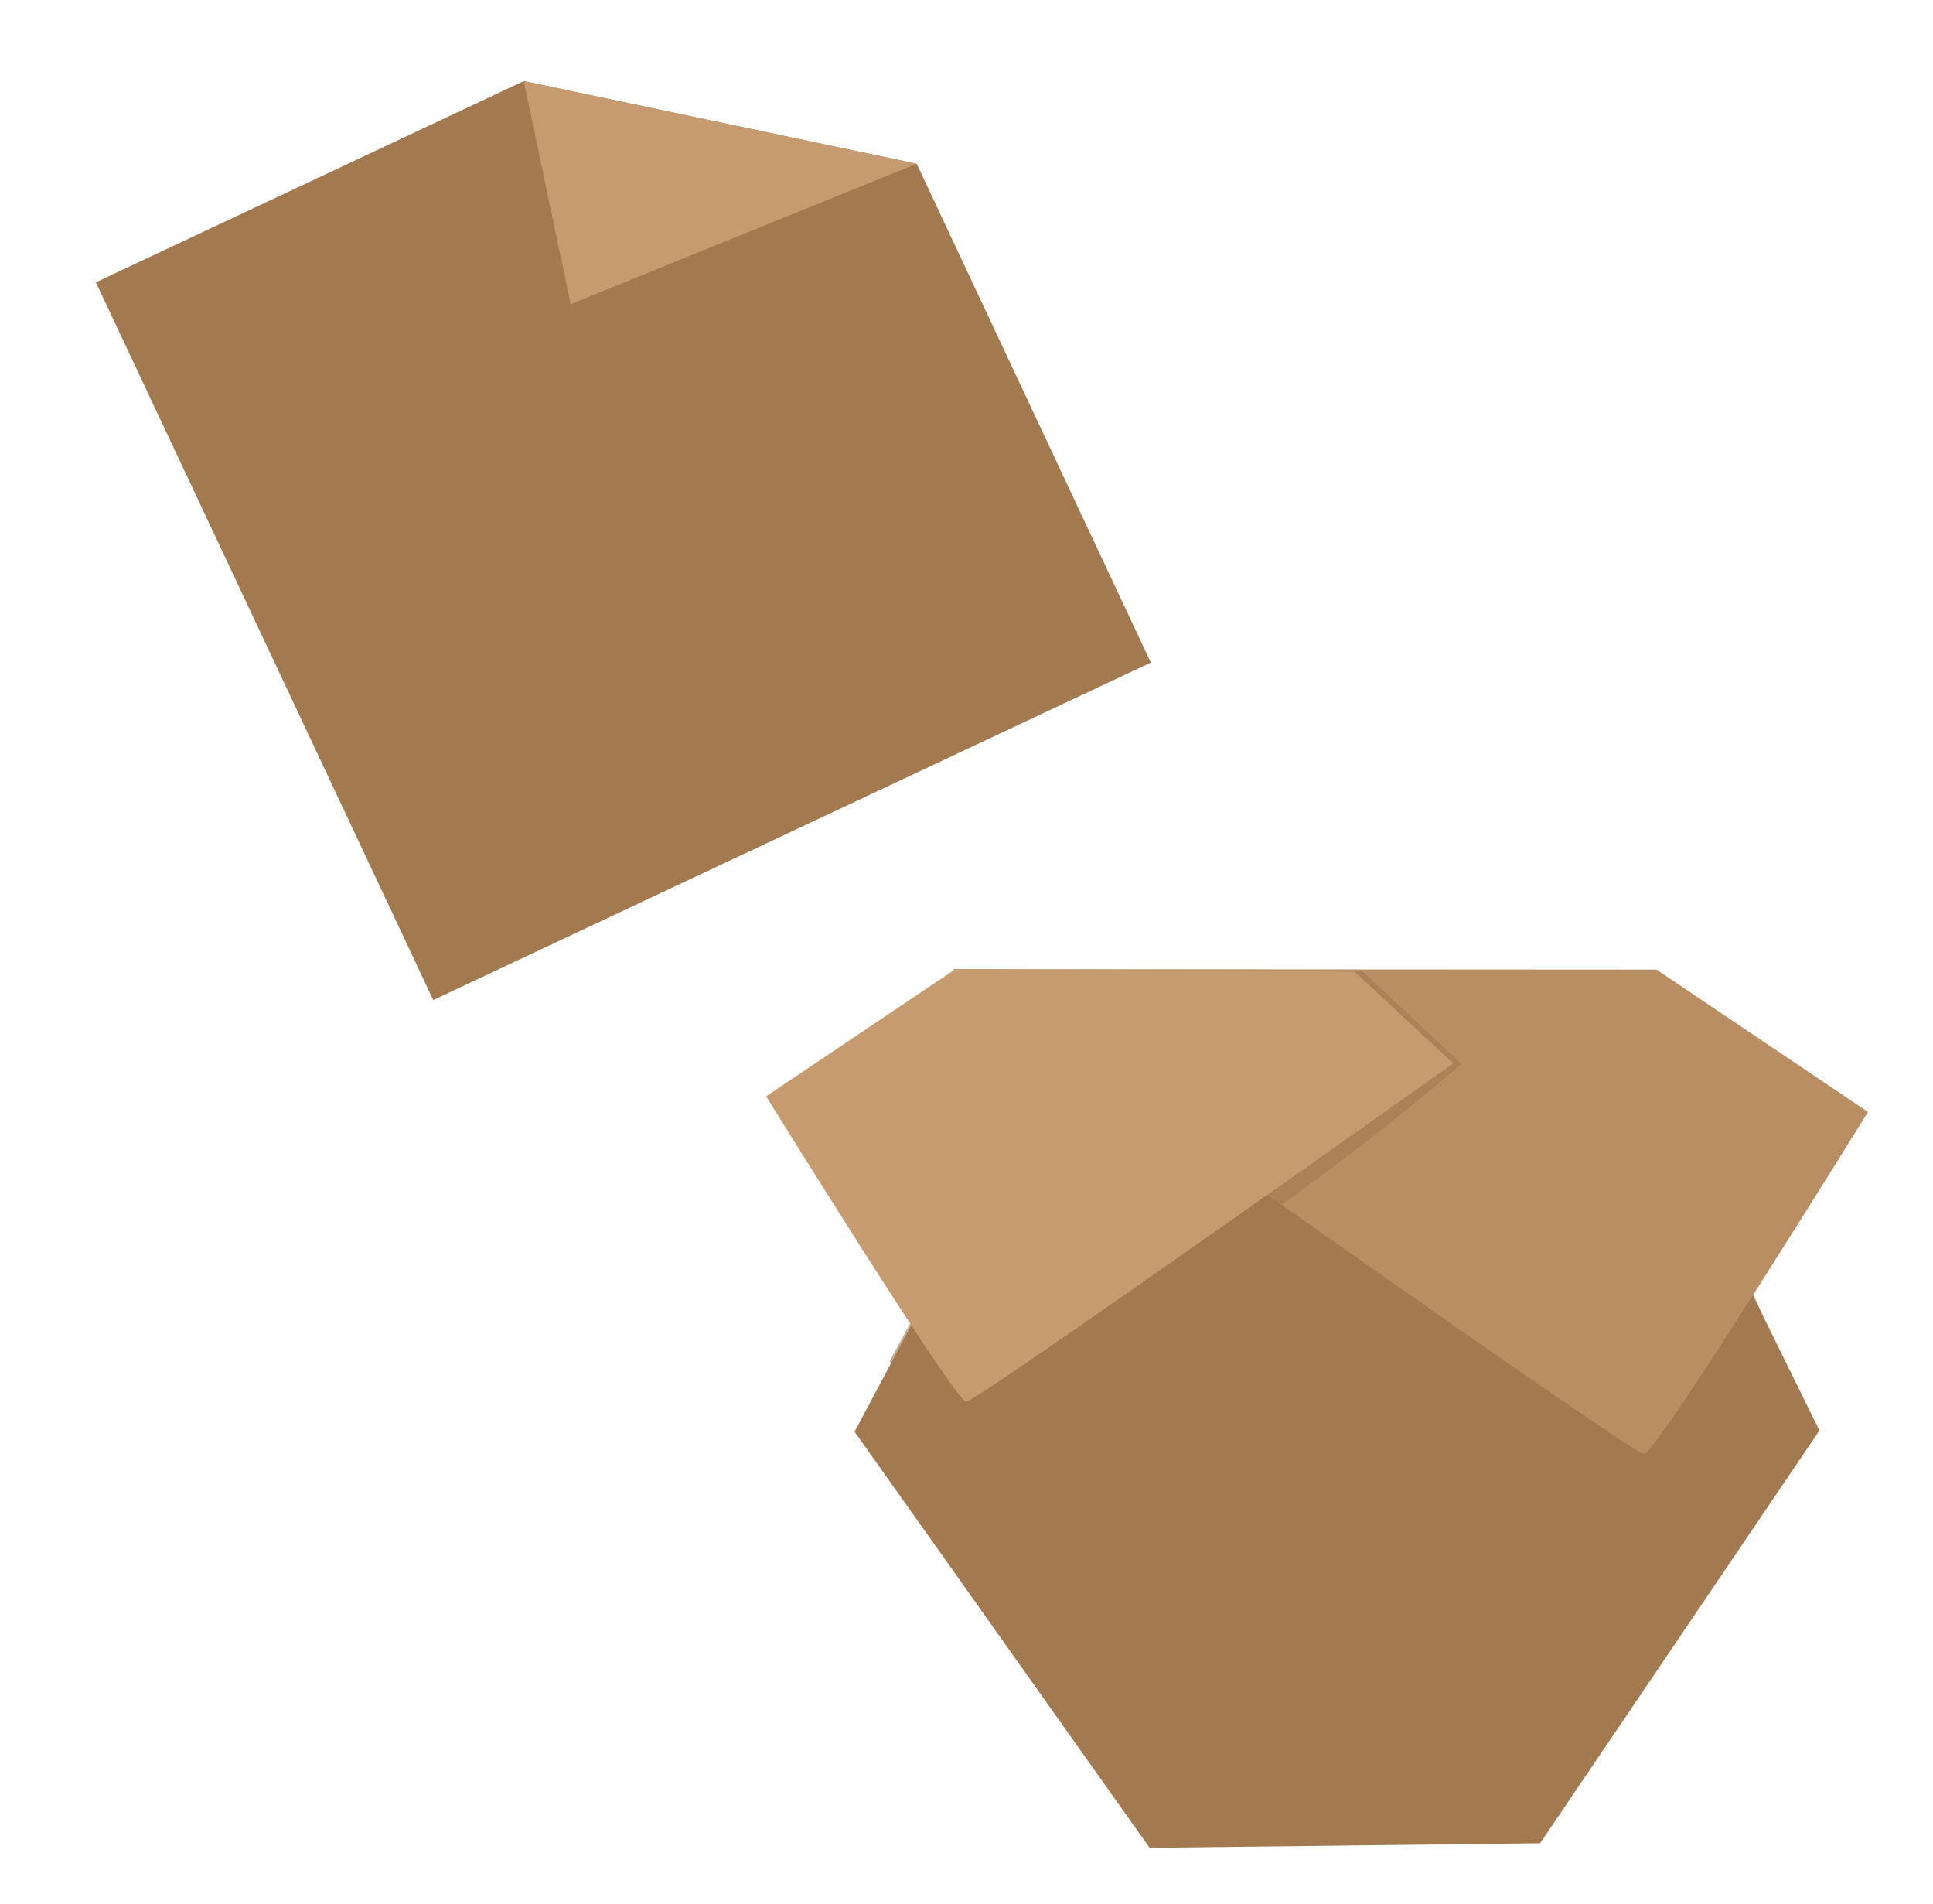
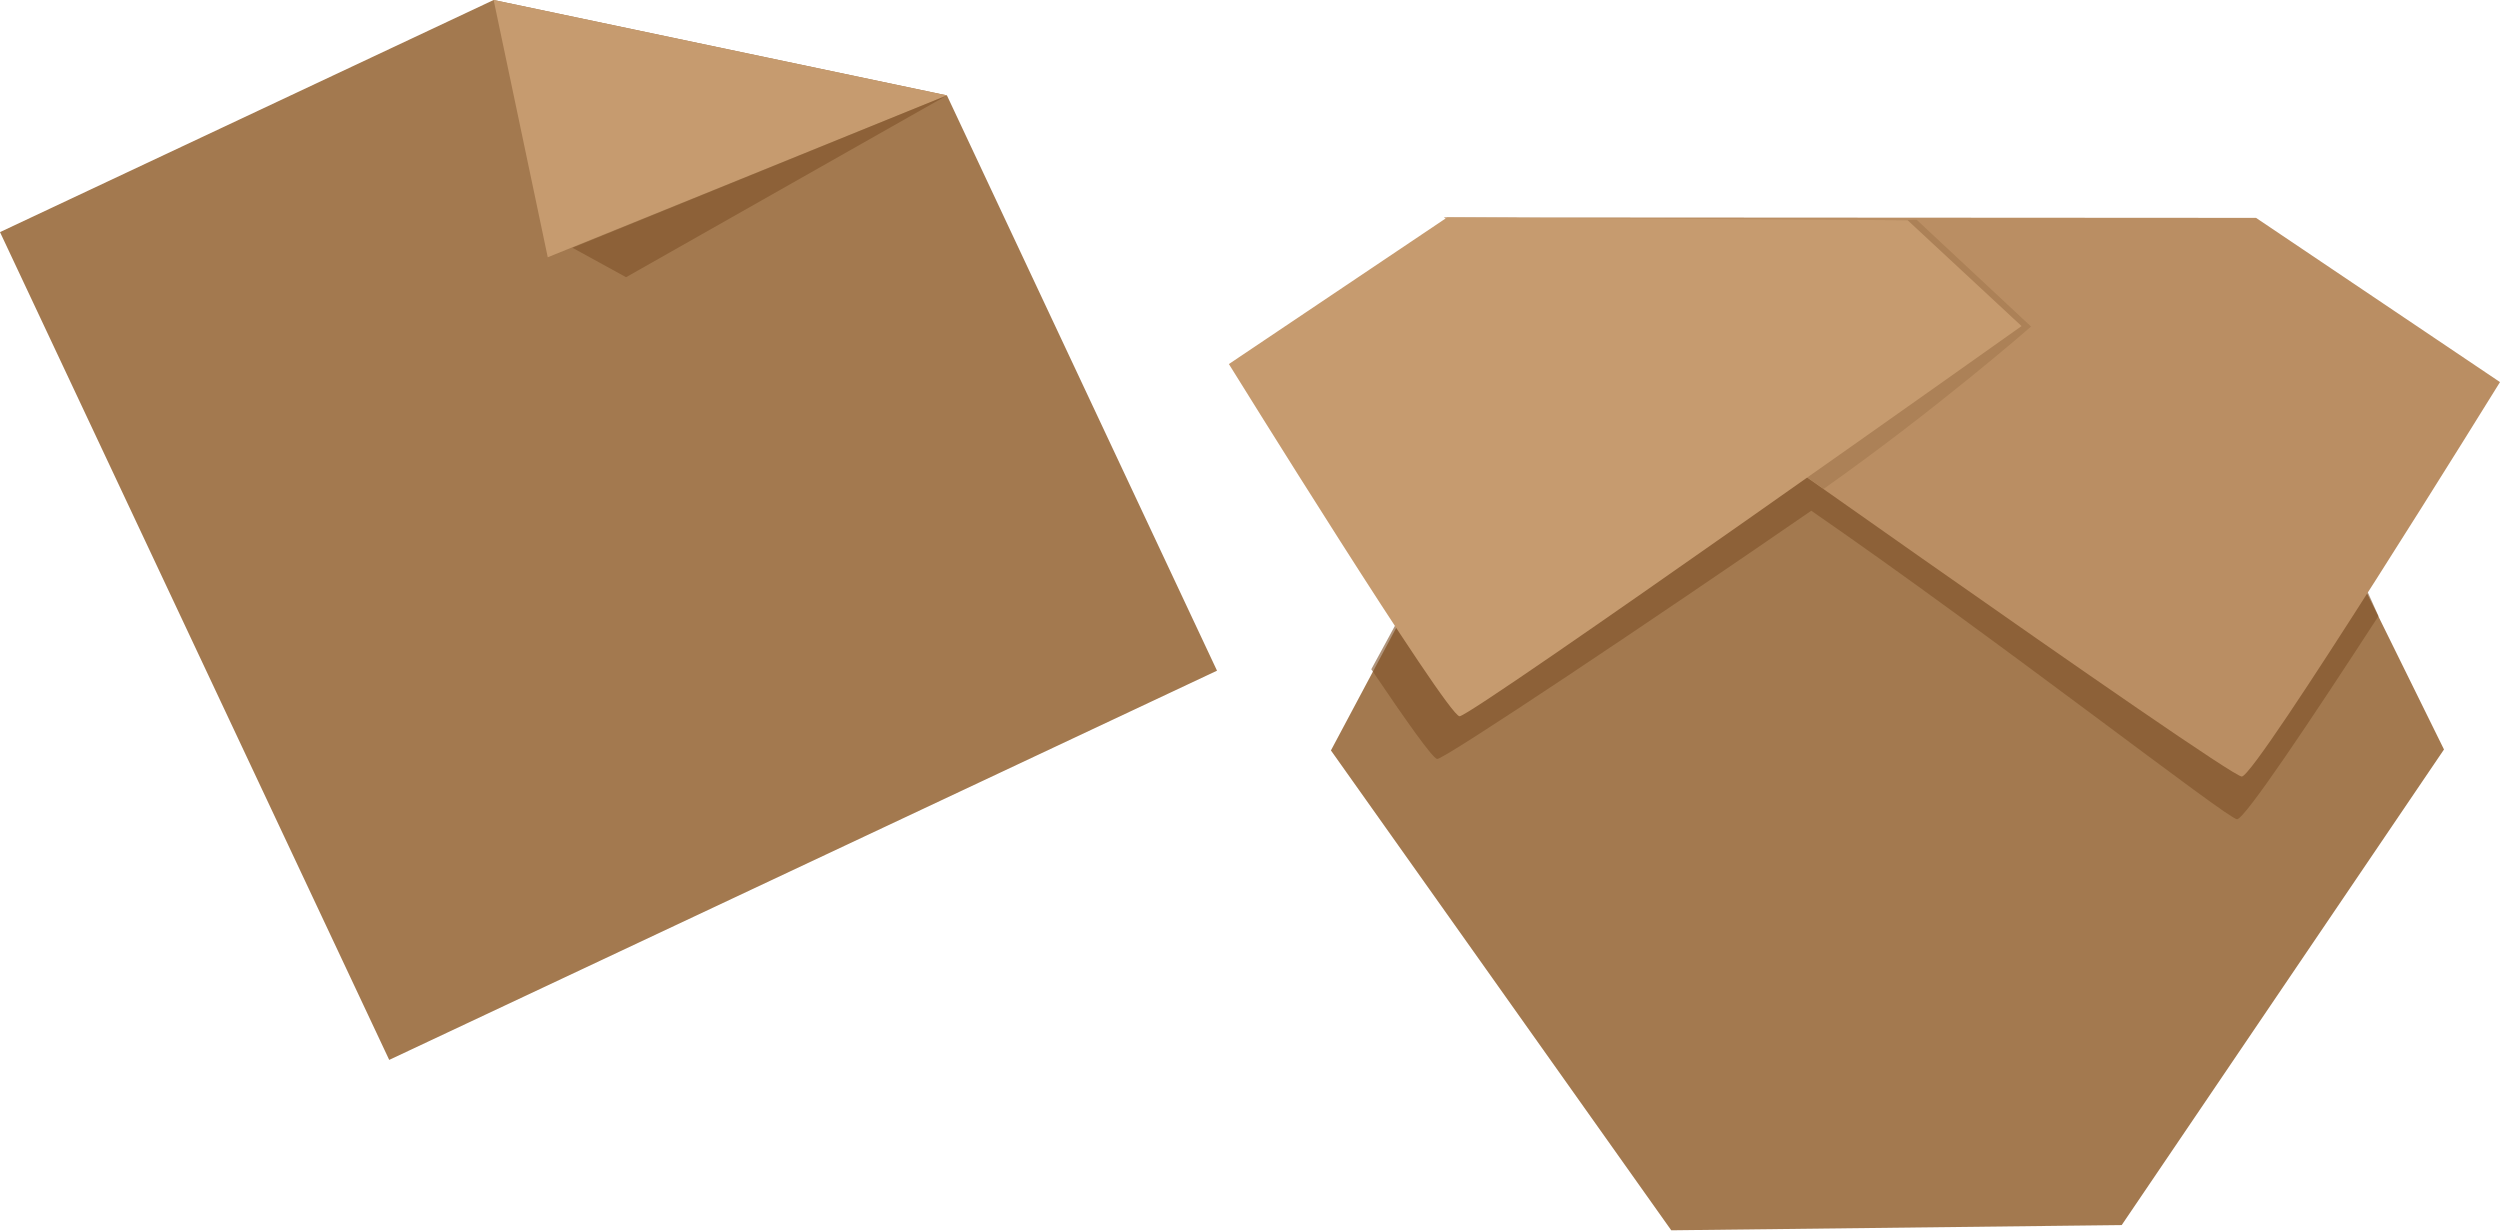
- <svg xmlns="http://www.w3.org/2000/svg" version="1.1" id="Layer_1" x="0px" y="0px" viewBox="0 0 469.8 462.5" style="enable-background:new 0 0 469.8 462.5;" xml:space="preserve">
+ <svg xmlns="http://www.w3.org/2000/svg" version="1.1" id="Layer_1" x="0px" y="0px" viewBox="0 0 526.7 259.2" style="enable-background:new 0 0 526.7 259.2;" xml:space="preserve">
+   <style type="text/css">
+ 	.st0{fill:#A3794F;}
+ 	.st1{fill:#C69B6F;}
+ 	.st2{opacity:0.62;fill:#7F532A;enable-background:new    ;}
+ 	.st3{fill:#BA8E63;}
+ 	.st4{opacity:0.62;fill:#A3794F;enable-background:new    ;}
+ </style>
  <g>
    <g>
-       <polygon style="fill:#A3794F;" points="127.3,19.7 23.3,68.6 105.3,243 279.7,161 222.8,39.8   " />
+       <polygon class="st0" points="104,0 0,48.9 82,223.3 256.4,141.3 199.5,20.1   " />
    </g>
-     <polygon style="fill:#C69B6F;" points="127.3,19.7 138.7,73.9 222.8,39.8  " />
-     <polygon style="opacity:0.62;fill:#A3794F;" points="143.9,71.9 155.2,78.1 222.8,39.8  " />
+     <polygon class="st1" points="104,0 115.4,54.2 199.5,20.1  " />
+     <polygon class="st2" points="120.6,52.2 131.9,58.4 199.5,20.1  " />
  </g>
  <g>
-     <polygon style="fill:#A3794F;" points="246.8,274.4 207.7,347.9 279.4,449 374.3,447.9 442.2,347.6 400.7,263.4  " />
-     <path style="opacity:0.62;fill:#A3794F;" d="M403.7,264.4l-157.4,11l-30.1,55.4c7.3,10.8,13,18.9,13.9,18.9   c1.6,0,45.3-29.2,78.8-52.3c39.1,27,87.8,65,89.7,65c1.6,0,15.5-20.8,29.8-42.8L403.7,264.4z" />
-     <path style="fill:#BA8E63;" d="M231.5,235.5l171.1,0.1l51.4,34.6c0,0-51.4,83.1-54.4,83.1s-132.6-92-132.6-92L231.5,235.5z" />
-     <path style="opacity:0.62;fill:#A3794F;" d="M237.4,237.5l28.7,20.8c0,0,19.8,16.4,45.4,34.4c23.8-16.8,43.7-34.2,43.7-34.2   l-24.1-22.5L237.4,237.5z" />
-     <path style="fill:#C69B6F;" d="M329.2,236.1l-97-0.6l-46,30.9c0,0,46,74.2,48.6,74.2s118.4-82.2,118.4-82.2L329.2,236.1z" />
+     <polygon class="st0" points="319.5,84.7 280.4,158.1 352.1,259.2 447,258.1 514.9,157.9 473.4,73.7  " />
+     <path class="st2" d="M476.4,74.7L319,85.7L288.9,141c7.3,10.8,13,18.9,13.9,18.9c1.6,0,45.3-29.2,78.8-52.3   c39.1,27,87.8,65,89.7,65c1.6,0,15.5-20.8,29.8-42.8L476.4,74.7z" />
+     <path class="st3" d="M304.2,45.8l171.1,0.1l51.4,34.6c0,0-51.4,83.1-54.4,83.1s-132.6-92-132.6-92L304.2,45.8z" />
+     <path class="st4" d="M310.1,47.8l28.7,20.8c0,0,19.8,16.4,45.4,34.4c23.8-16.8,43.7-34.2,43.7-34.2l-24.1-22.5L310.1,47.8z" />
+     <path class="st1" d="M401.9,46.4l-97-0.6l-46,30.9c0,0,46,74.2,48.6,74.2s118.4-82.2,118.4-82.2L401.9,46.4z" />
  </g>
</svg>
